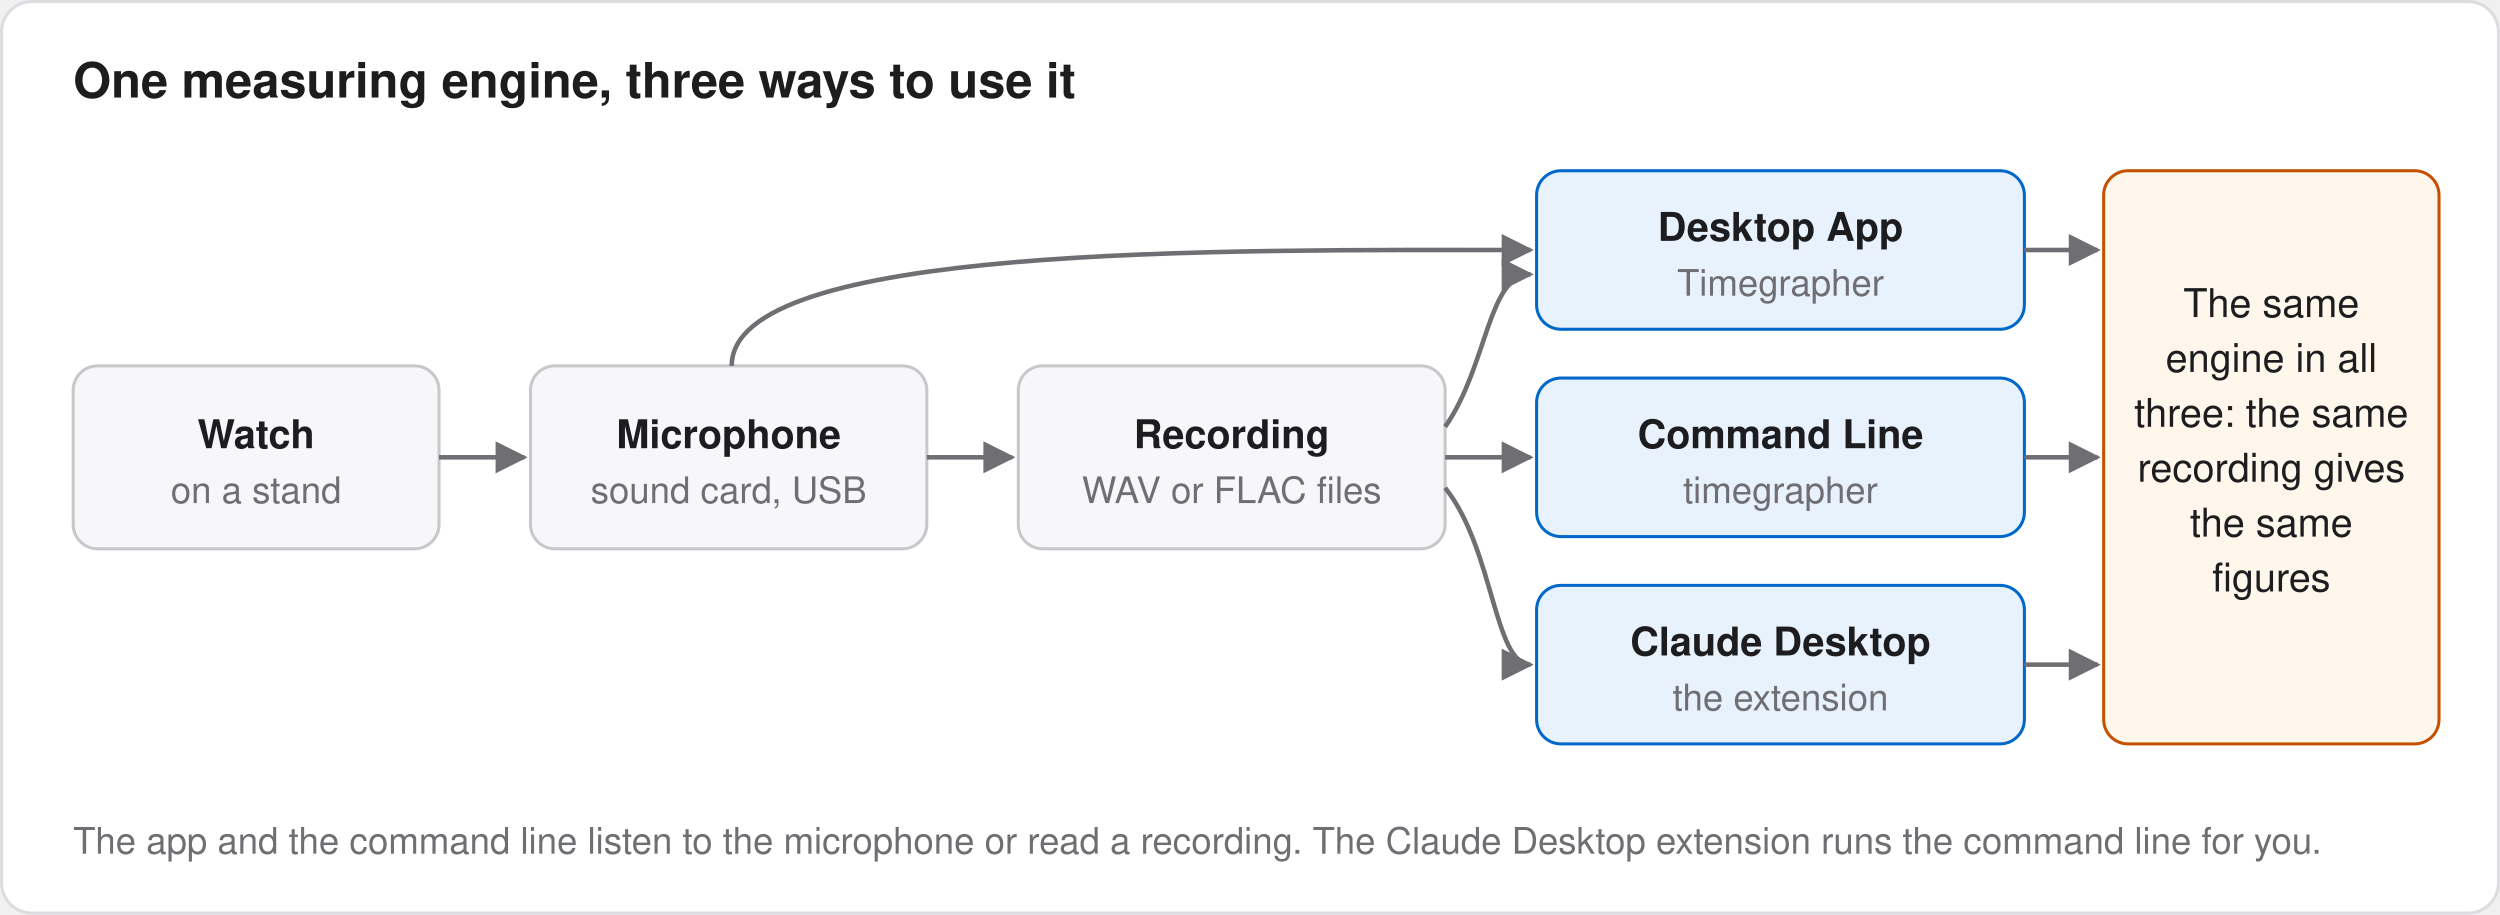
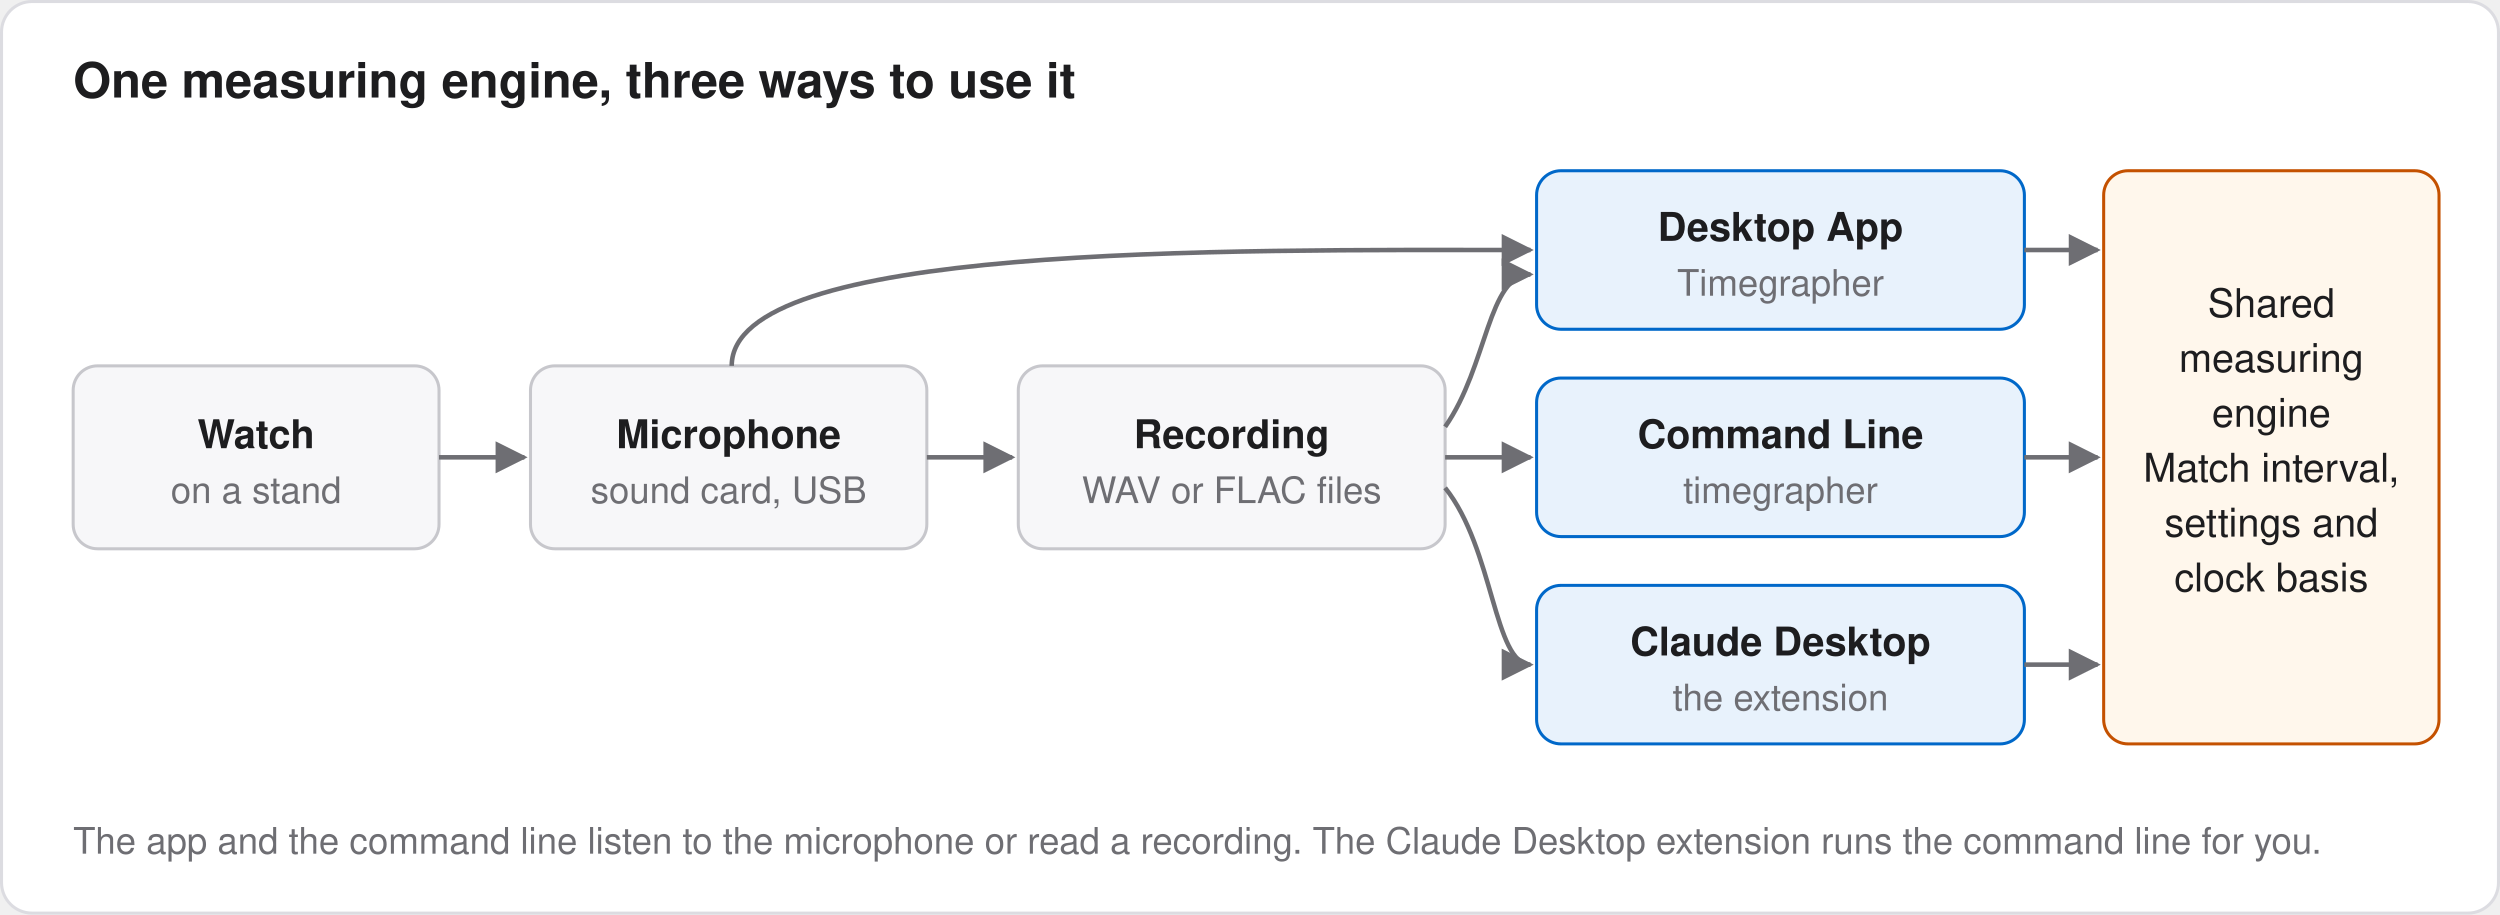
<svg xmlns="http://www.w3.org/2000/svg" viewBox="0 0 820 300" width="820" height="300" font-family="Helvetica, Arial, sans-serif" font-size="13">
  <defs>
    <marker id="a" viewBox="0 0 10 10" refX="9" refY="5" markerWidth="7" markerHeight="7" orient="auto">
      <path d="M0,0 L10,5 L0,10 z" fill="#6e6e73" />
    </marker>
  </defs>
  <rect x="0.5" y="0.5" width="819" height="299" rx="10" fill="#ffffff" stroke="#dcdce1" />
  <text x="24" y="32" font-size="16" font-weight="bold" fill="#1d1d1f">One measuring engine, three ways to use it</text>
  <rect x="24" y="120" width="120" height="60" rx="8" fill="#f7f7f9" stroke="#c7c7cc" />
  <text x="84.0" y="147.0" text-anchor="middle" font-weight="bold" fill="#1d1d1f">Watch</text>
  <text x="84.0" y="165.0" text-anchor="middle" fill="#6e6e73" font-size="12">on a stand</text>
  <rect x="174" y="120" width="130" height="60" rx="8" fill="#f7f7f9" stroke="#c7c7cc" />
  <text x="239.0" y="147.0" text-anchor="middle" font-weight="bold" fill="#1d1d1f">Microphone</text>
  <text x="239.0" y="165.0" text-anchor="middle" fill="#6e6e73" font-size="12">sound card, USB</text>
  <rect x="334" y="120" width="140" height="60" rx="8" fill="#f7f7f9" stroke="#c7c7cc" />
  <text x="404.0" y="147.0" text-anchor="middle" font-weight="bold" fill="#1d1d1f">Recording</text>
  <text x="404.0" y="165.0" text-anchor="middle" fill="#6e6e73" font-size="12">WAV or FLAC files</text>
  <rect x="504" y="56" width="160" height="52" rx="8" fill="#e8f2fc" stroke="#0068c9" />
  <text x="584.0" y="79.0" text-anchor="middle" font-weight="bold" fill="#1d1d1f">Desktop App</text>
  <text x="584.0" y="97.0" text-anchor="middle" fill="#6e6e73" font-size="12">Timegrapher</text>
  <rect x="504" y="124" width="160" height="52" rx="8" fill="#e8f2fc" stroke="#0068c9" />
  <text x="584.0" y="147.0" text-anchor="middle" font-weight="bold" fill="#1d1d1f">Command Line</text>
  <text x="584.0" y="165.0" text-anchor="middle" fill="#6e6e73" font-size="12">timegrapher</text>
  <rect x="504" y="192" width="160" height="52" rx="8" fill="#e8f2fc" stroke="#0068c9" />
  <text x="584.0" y="215.0" text-anchor="middle" font-weight="bold" fill="#1d1d1f">Claude Desktop</text>
  <text x="584.0" y="233.0" text-anchor="middle" fill="#6e6e73" font-size="12">the extension</text>
  <line x1="144" y1="150" x2="172" y2="150" stroke="#6e6e73" stroke-width="1.5" marker-end="url(#a)" />
  <line x1="304" y1="150" x2="332" y2="150" stroke="#6e6e73" stroke-width="1.5" marker-end="url(#a)" />
  <path d="M240,120 C240,80 400,82 502,82" fill="none" stroke="#6e6e73" stroke-width="1.5" marker-end="url(#a)" />
  <line x1="474" y1="150" x2="502" y2="150" stroke="#6e6e73" stroke-width="1.5" marker-end="url(#a)" />
  <path d="M474,160 C490,180 490,218 502,218" fill="none" stroke="#6e6e73" stroke-width="1.5" marker-end="url(#a)" />
  <path d="M474,140 C488,120 488,90 502,90" fill="none" stroke="#6e6e73" stroke-width="1.5" marker-end="url(#a)" />
  <rect x="690" y="56" width="110" height="188" rx="8" fill="#fff7ec" stroke="#c45100" />
-   <text x="745" y="104" text-anchor="middle" fill="#1d1d1f">The same</text>
-   <text x="745" y="122" text-anchor="middle" fill="#1d1d1f">engine in all</text>
-   <text x="745" y="140" text-anchor="middle" fill="#1d1d1f">three: the same</text>
-   <text x="745" y="158" text-anchor="middle" fill="#1d1d1f">recording gives</text>
-   <text x="745" y="176" text-anchor="middle" fill="#1d1d1f">the same</text>
-   <text x="745" y="194" text-anchor="middle" fill="#1d1d1f">figures</text>
+   <text x="745" y="104" text-anchor="middle" fill="#1d1d1f">Shared</text>
+   <text x="745" y="122" text-anchor="middle" fill="#1d1d1f">measuring</text>
+   <text x="745" y="140" text-anchor="middle" fill="#1d1d1f">engine</text>
+   <text x="745" y="158" text-anchor="middle" fill="#1d1d1f">Match interval,</text>
+   <text x="745" y="176" text-anchor="middle" fill="#1d1d1f">settings and</text>
+   <text x="745" y="194" text-anchor="middle" fill="#1d1d1f">clock basis</text>
  <line x1="664" y1="82" x2="688" y2="82" stroke="#6e6e73" stroke-width="1.5" marker-end="url(#a)" />
  <line x1="664" y1="150" x2="688" y2="150" stroke="#6e6e73" stroke-width="1.5" marker-end="url(#a)" />
  <line x1="664" y1="218" x2="688" y2="218" stroke="#6e6e73" stroke-width="1.5" marker-end="url(#a)" />
  <text x="24" y="280" fill="#6e6e73" font-size="12">The app and the command line listen to the microphone or read a recording. The Claude Desktop extension runs the command line for you.</text>
</svg>
